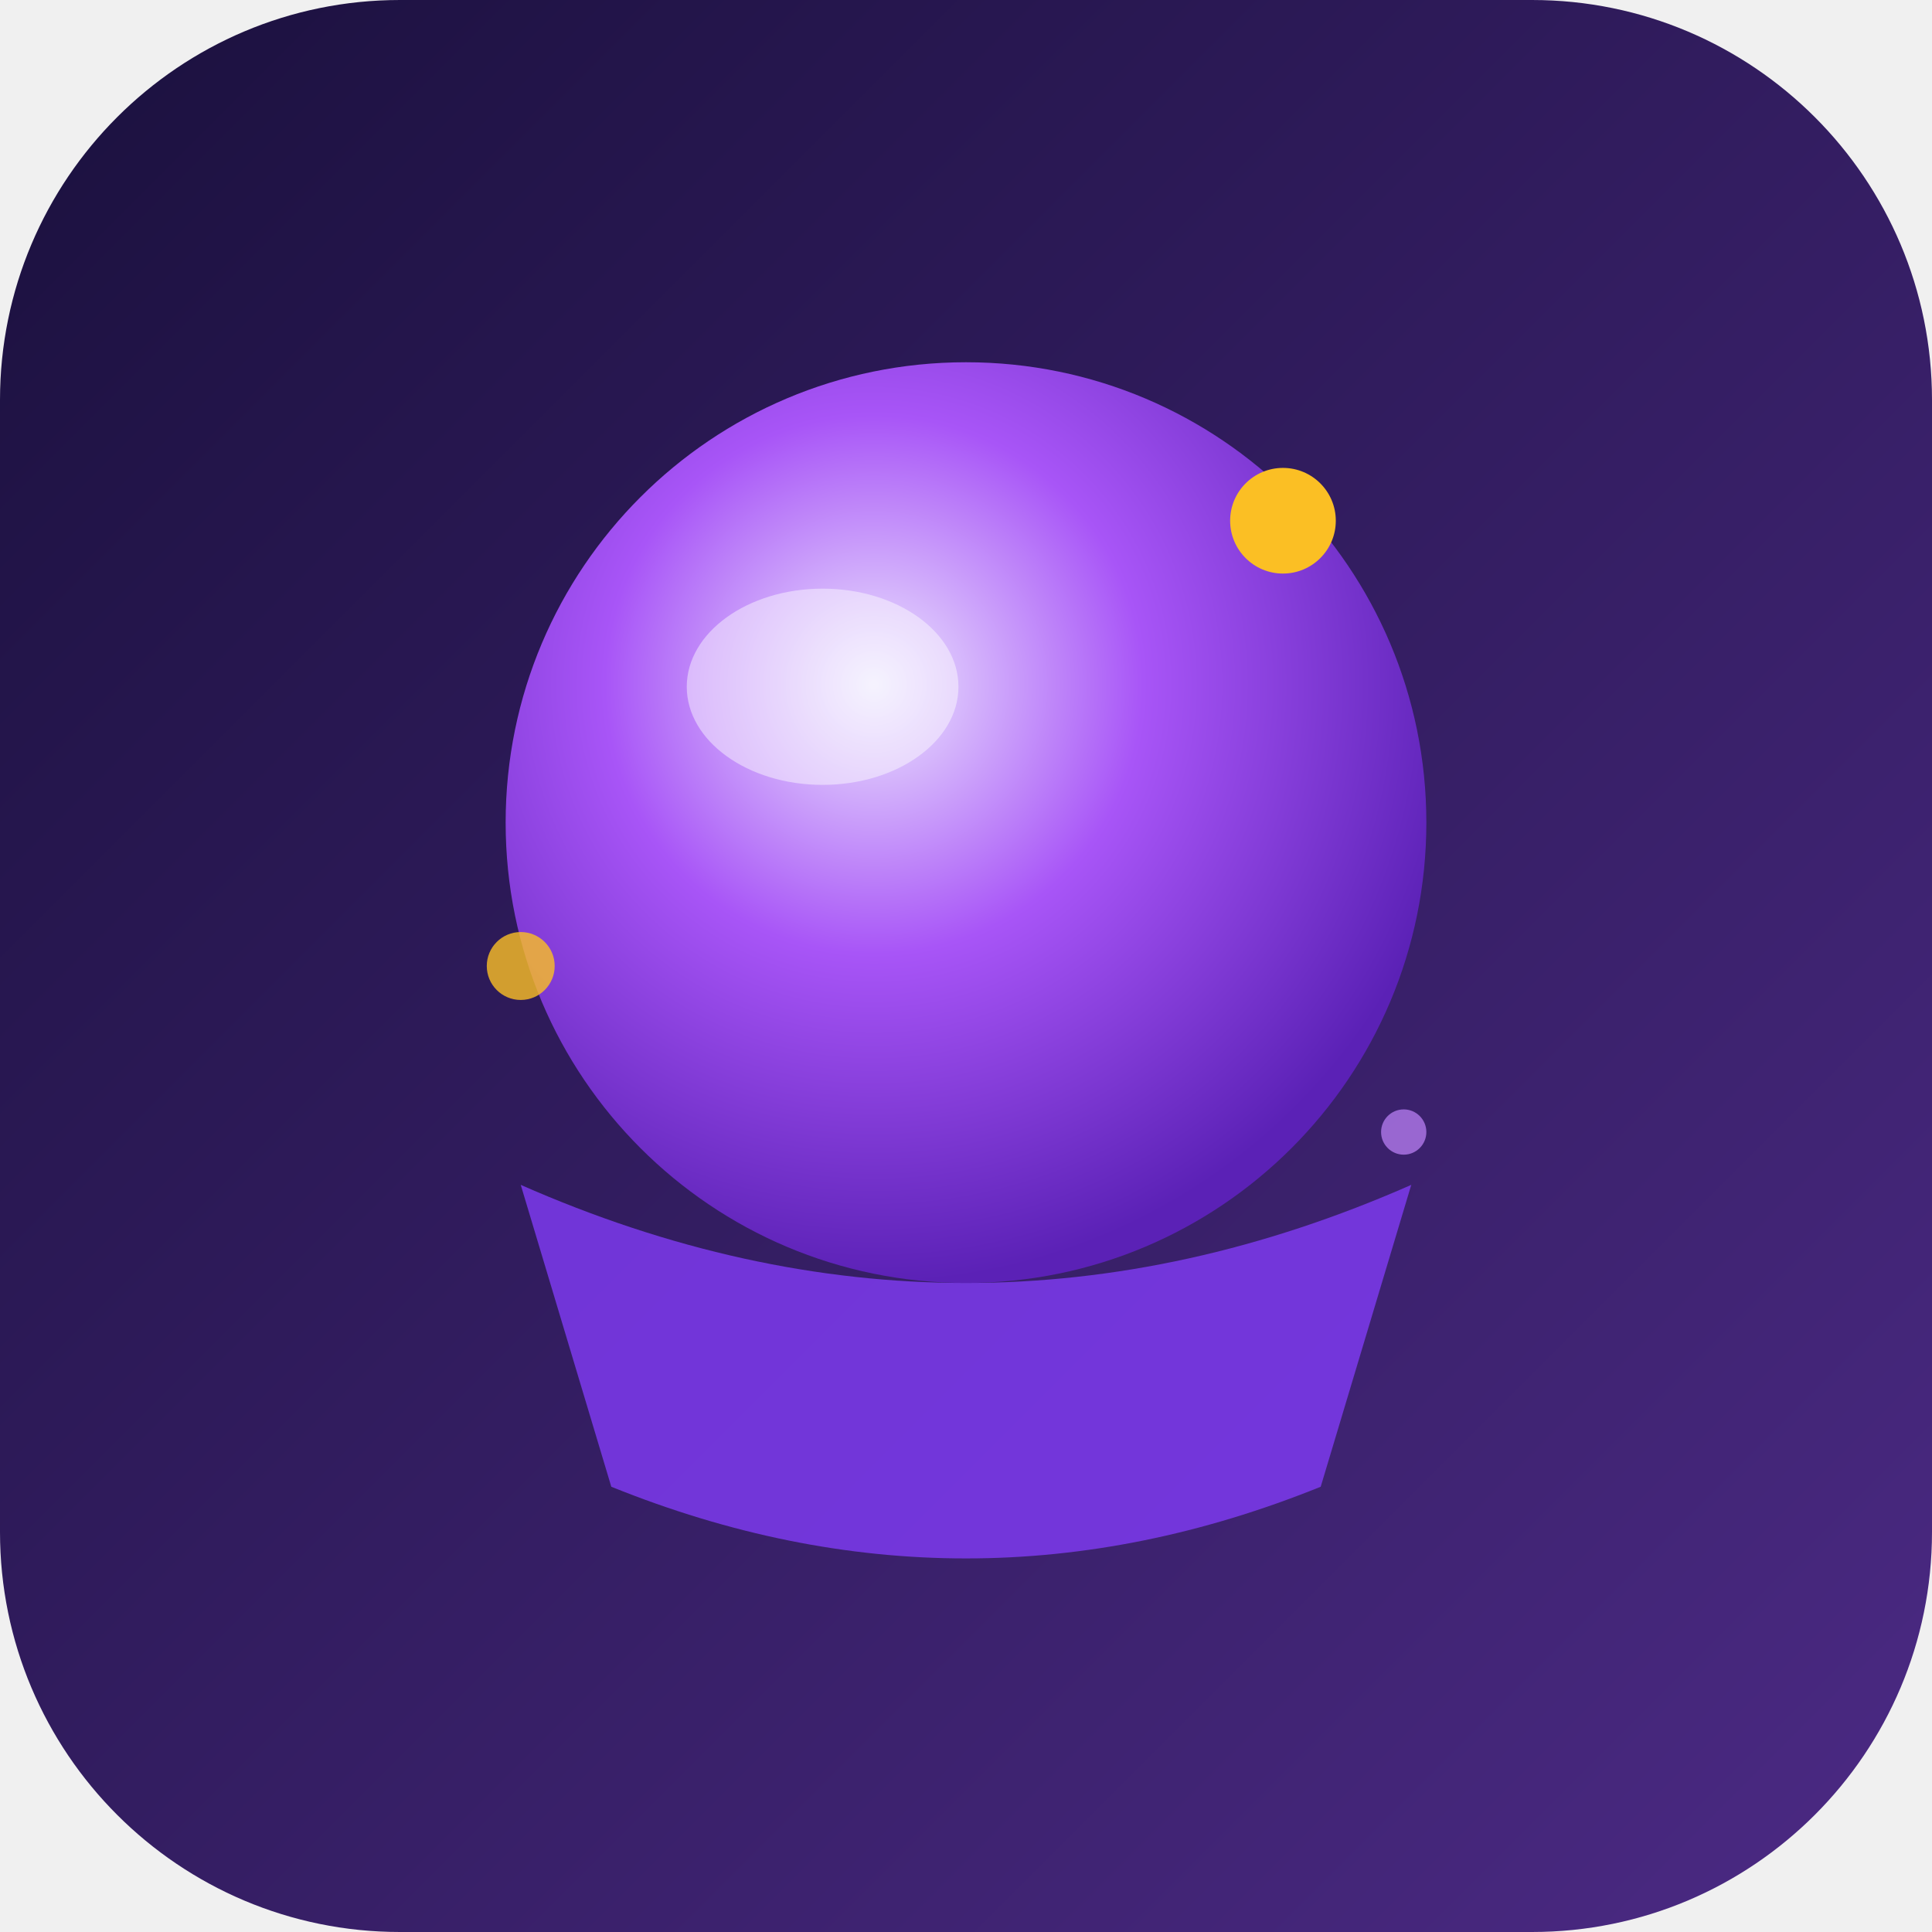
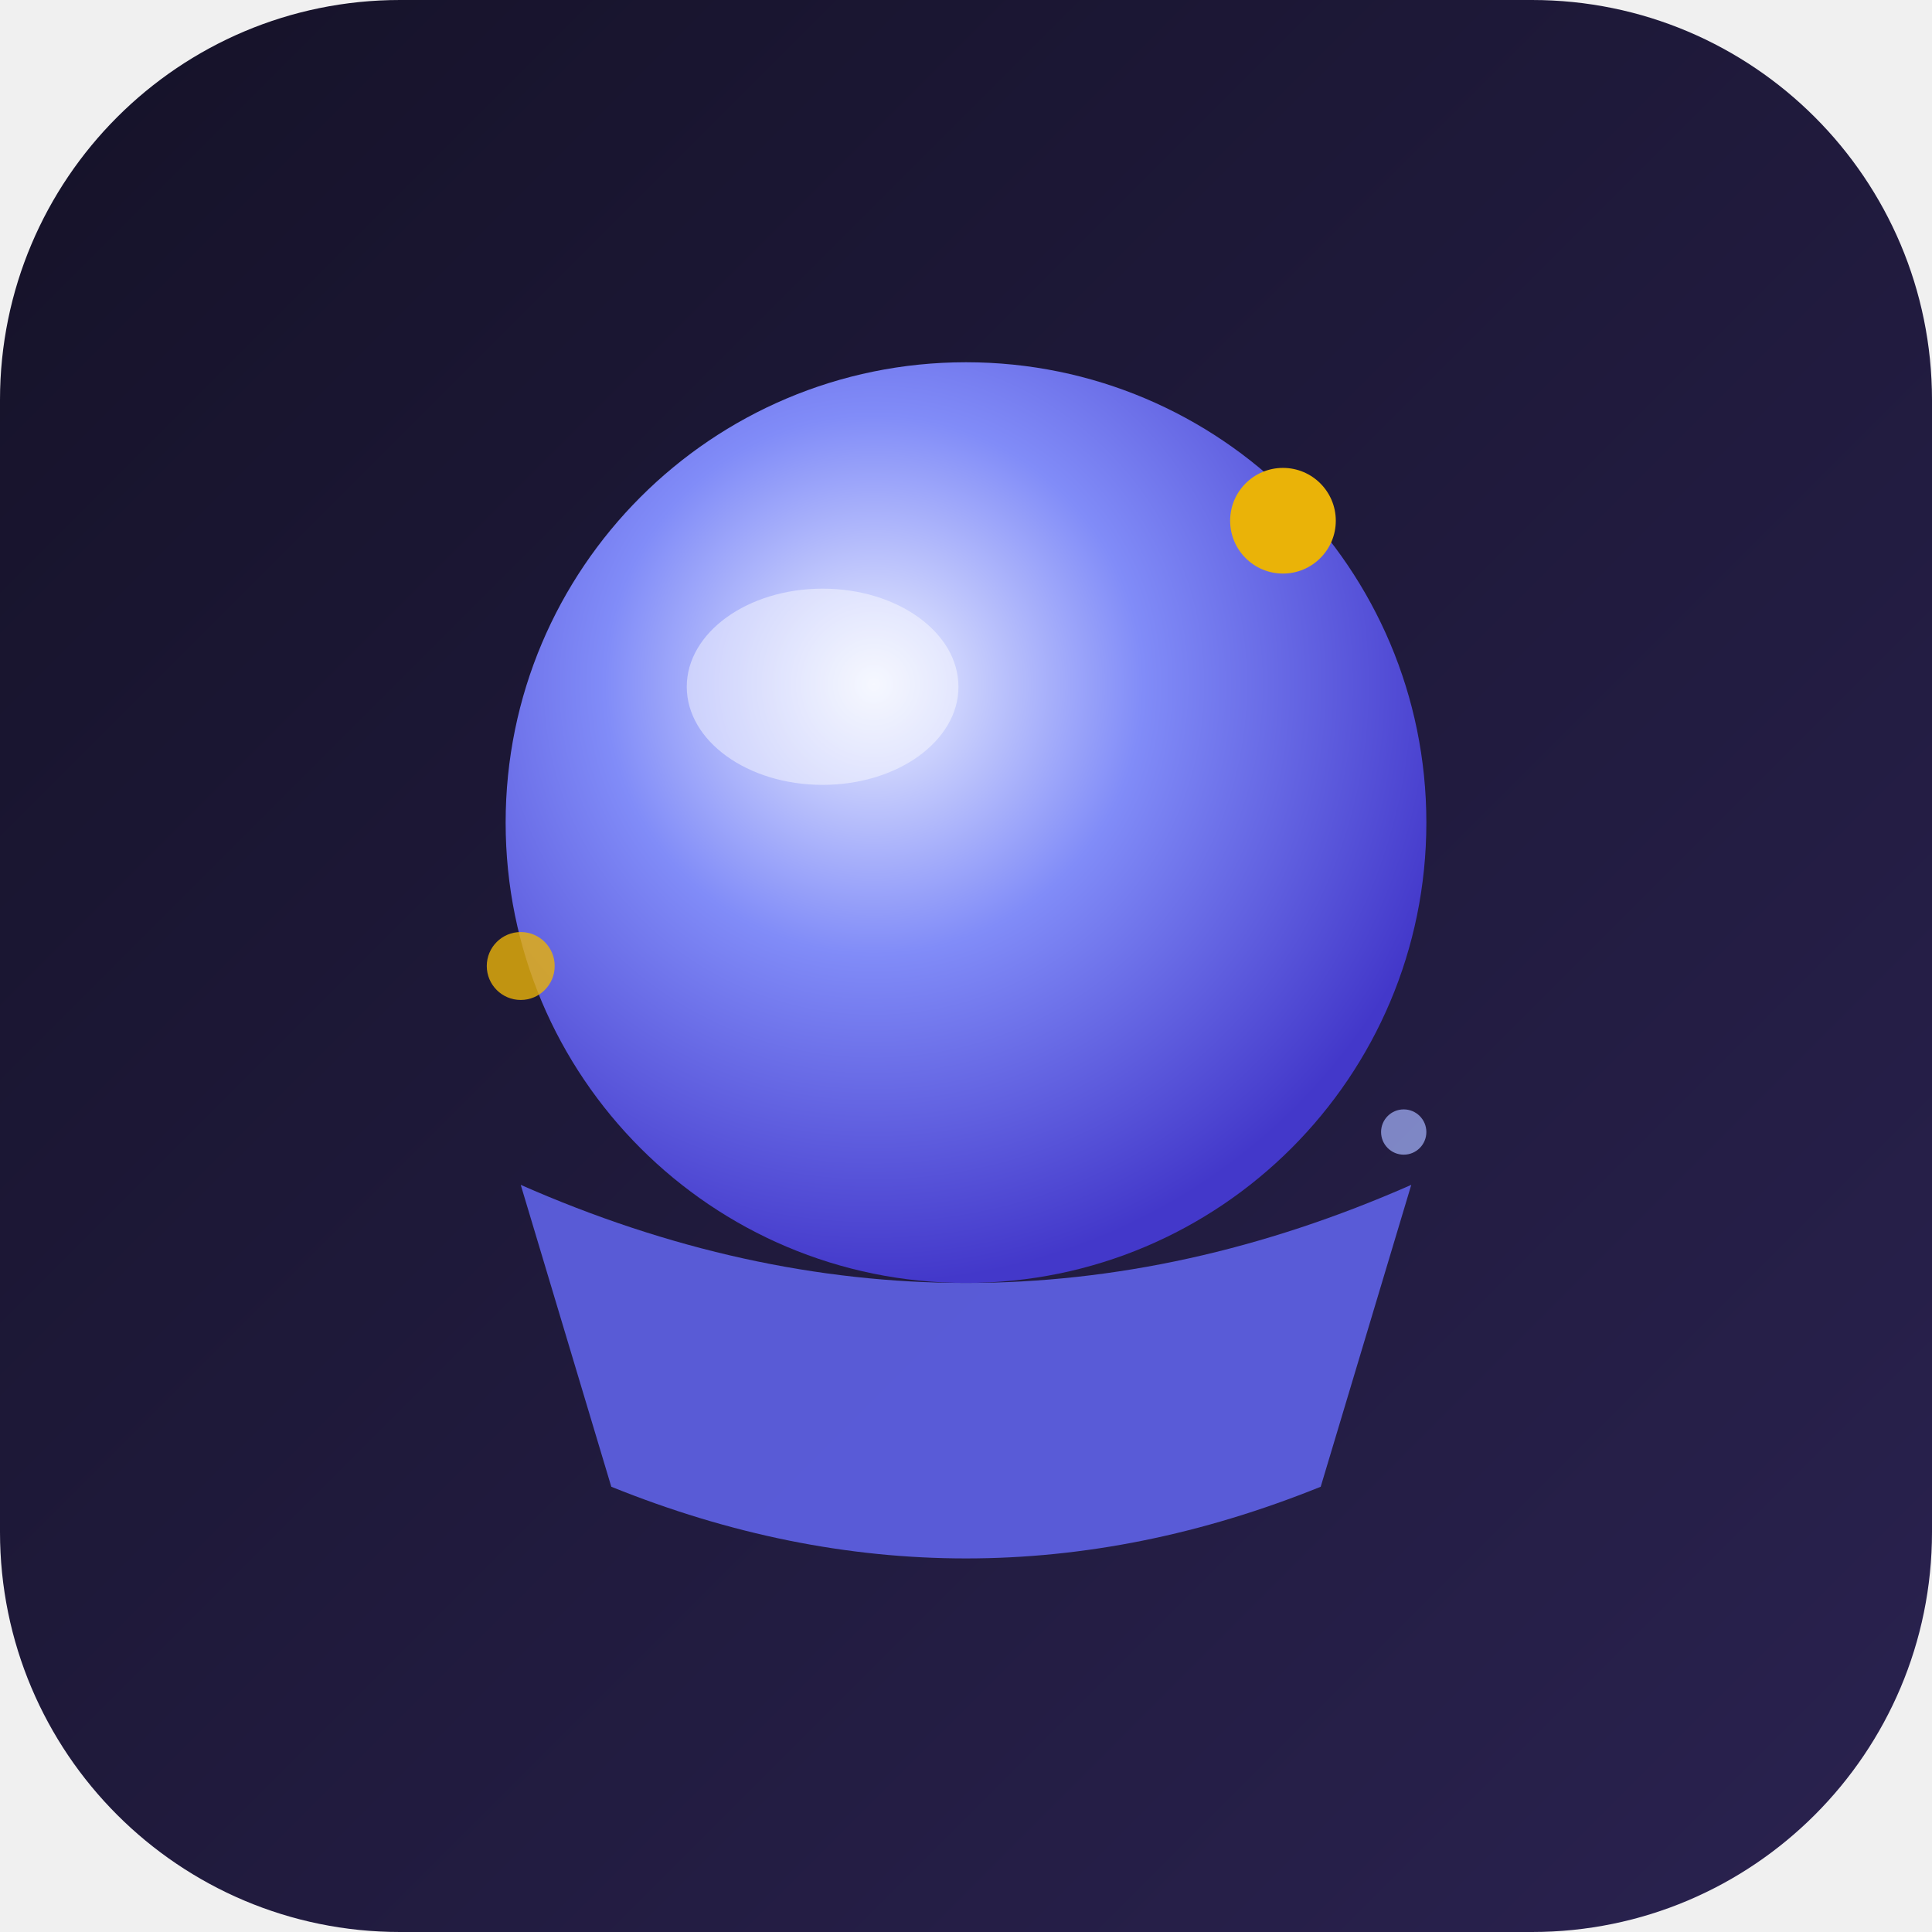
<svg xmlns="http://www.w3.org/2000/svg" viewBox="0 0 512 512">
  <defs>
    <linearGradient id="bg" x1="0" y1="0" x2="1" y2="1">
-       <stop offset="0%" stop-color="#1a103d" />
-       <stop offset="100%" stop-color="#4c2a85" />
+       <stop offset="0%" stop-color="#151228" />
+       <stop offset="100%" stop-color="#2a2250" />
    </linearGradient>
    <radialGradient id="orb" cx="40%" cy="35%" r="65%">
-       <stop offset="0%" stop-color="#ede9fe" />
-       <stop offset="45%" stop-color="#a855f7" />
-       <stop offset="100%" stop-color="#5b21b6" />
+       <stop offset="0%" stop-color="#eef2ff" />
+       <stop offset="45%" stop-color="#818cf8" />
+       <stop offset="100%" stop-color="#4338ca" />
    </radialGradient>
  </defs>
  <rect width="512" height="512" rx="106" fill="url(#bg)" />
  <circle cx="256" cy="218" r="122" fill="url(#orb)" />
  <ellipse cx="218" cy="182" rx="36" ry="26" fill="#fff" opacity=".45" />
-   <path d="M138 314 Q256 366 374 314 L350 394 Q256 432 162 394 Z" fill="#7c3aed" opacity=".85" />
-   <circle cx="340" cy="138" r="14" fill="#fbbf24" />
-   <circle cx="138" cy="256" r="9" fill="#fbbf24" opacity=".8" />
-   <circle cx="372" cy="300" r="6" fill="#c084fc" opacity=".7" />
+   <path d="M138 314 Q256 366 374 314 L350 394 Q256 432 162 394 Z" fill="#6366f1" opacity=".85" />
+   <circle cx="340" cy="138" r="14" fill="#eab308" />
+   <circle cx="138" cy="256" r="9" fill="#eab308" opacity=".8" />
+   <circle cx="372" cy="300" r="6" fill="#a5b4fc" opacity=".7" />
</svg>
